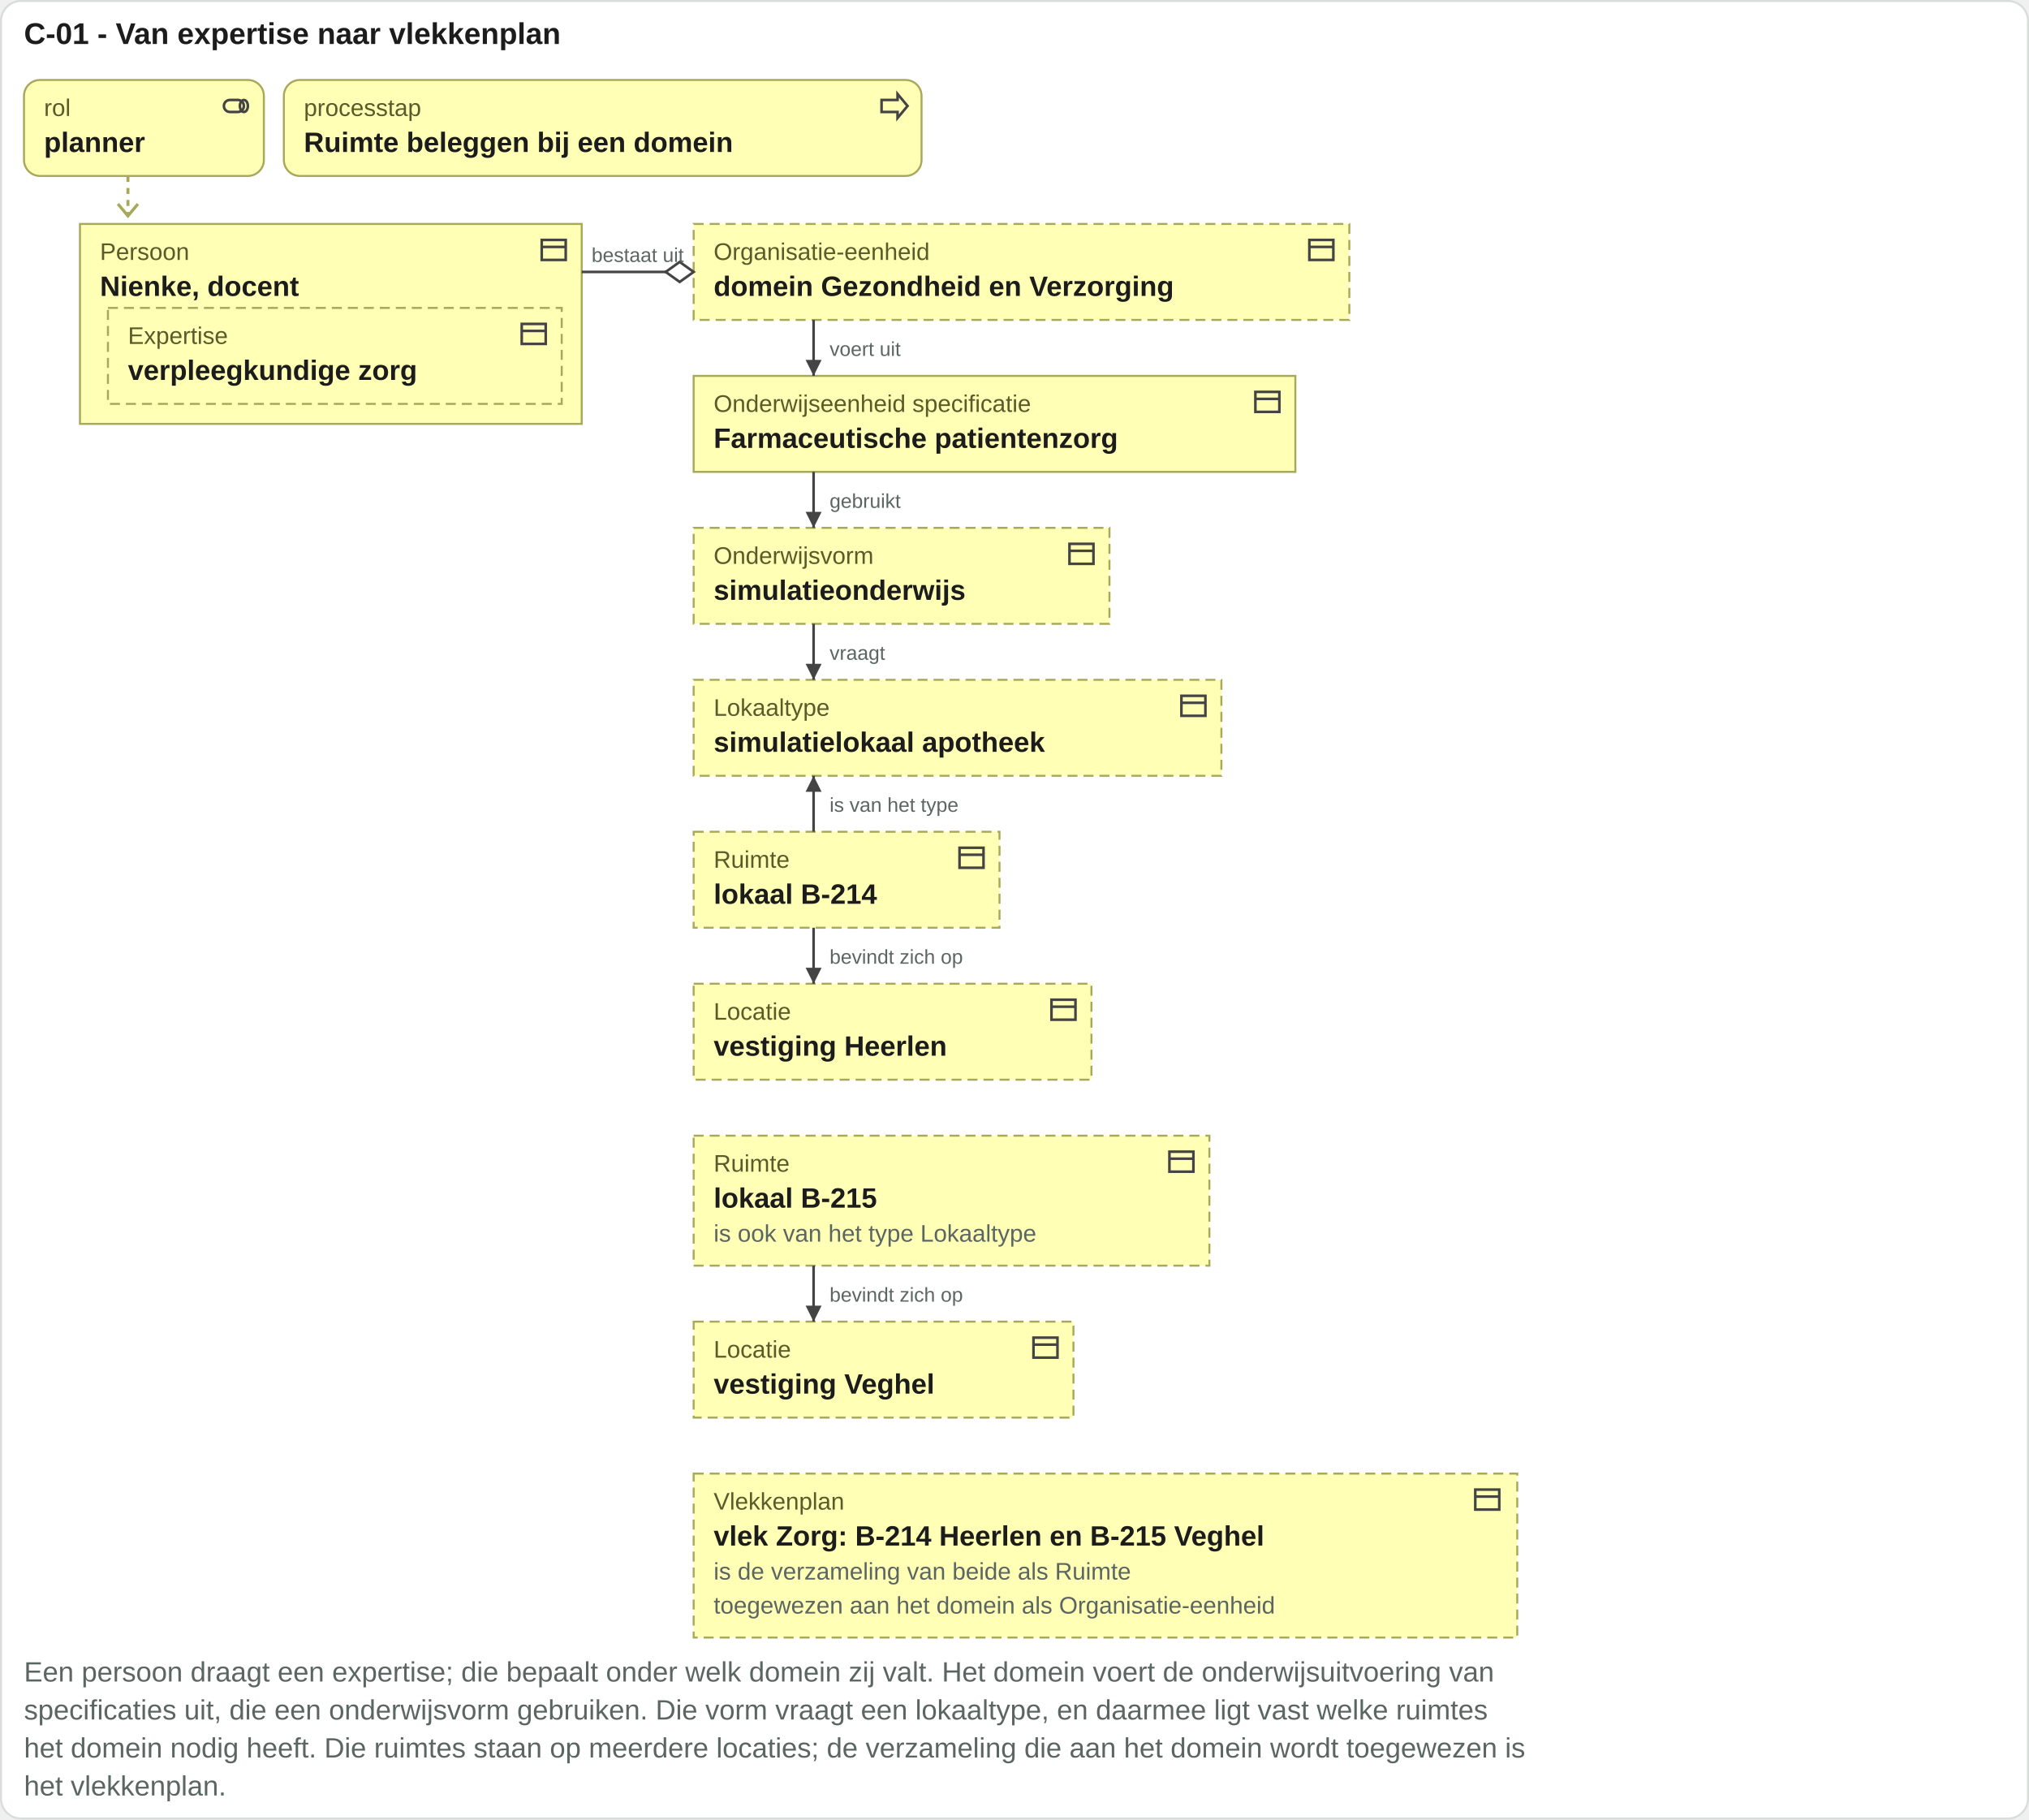
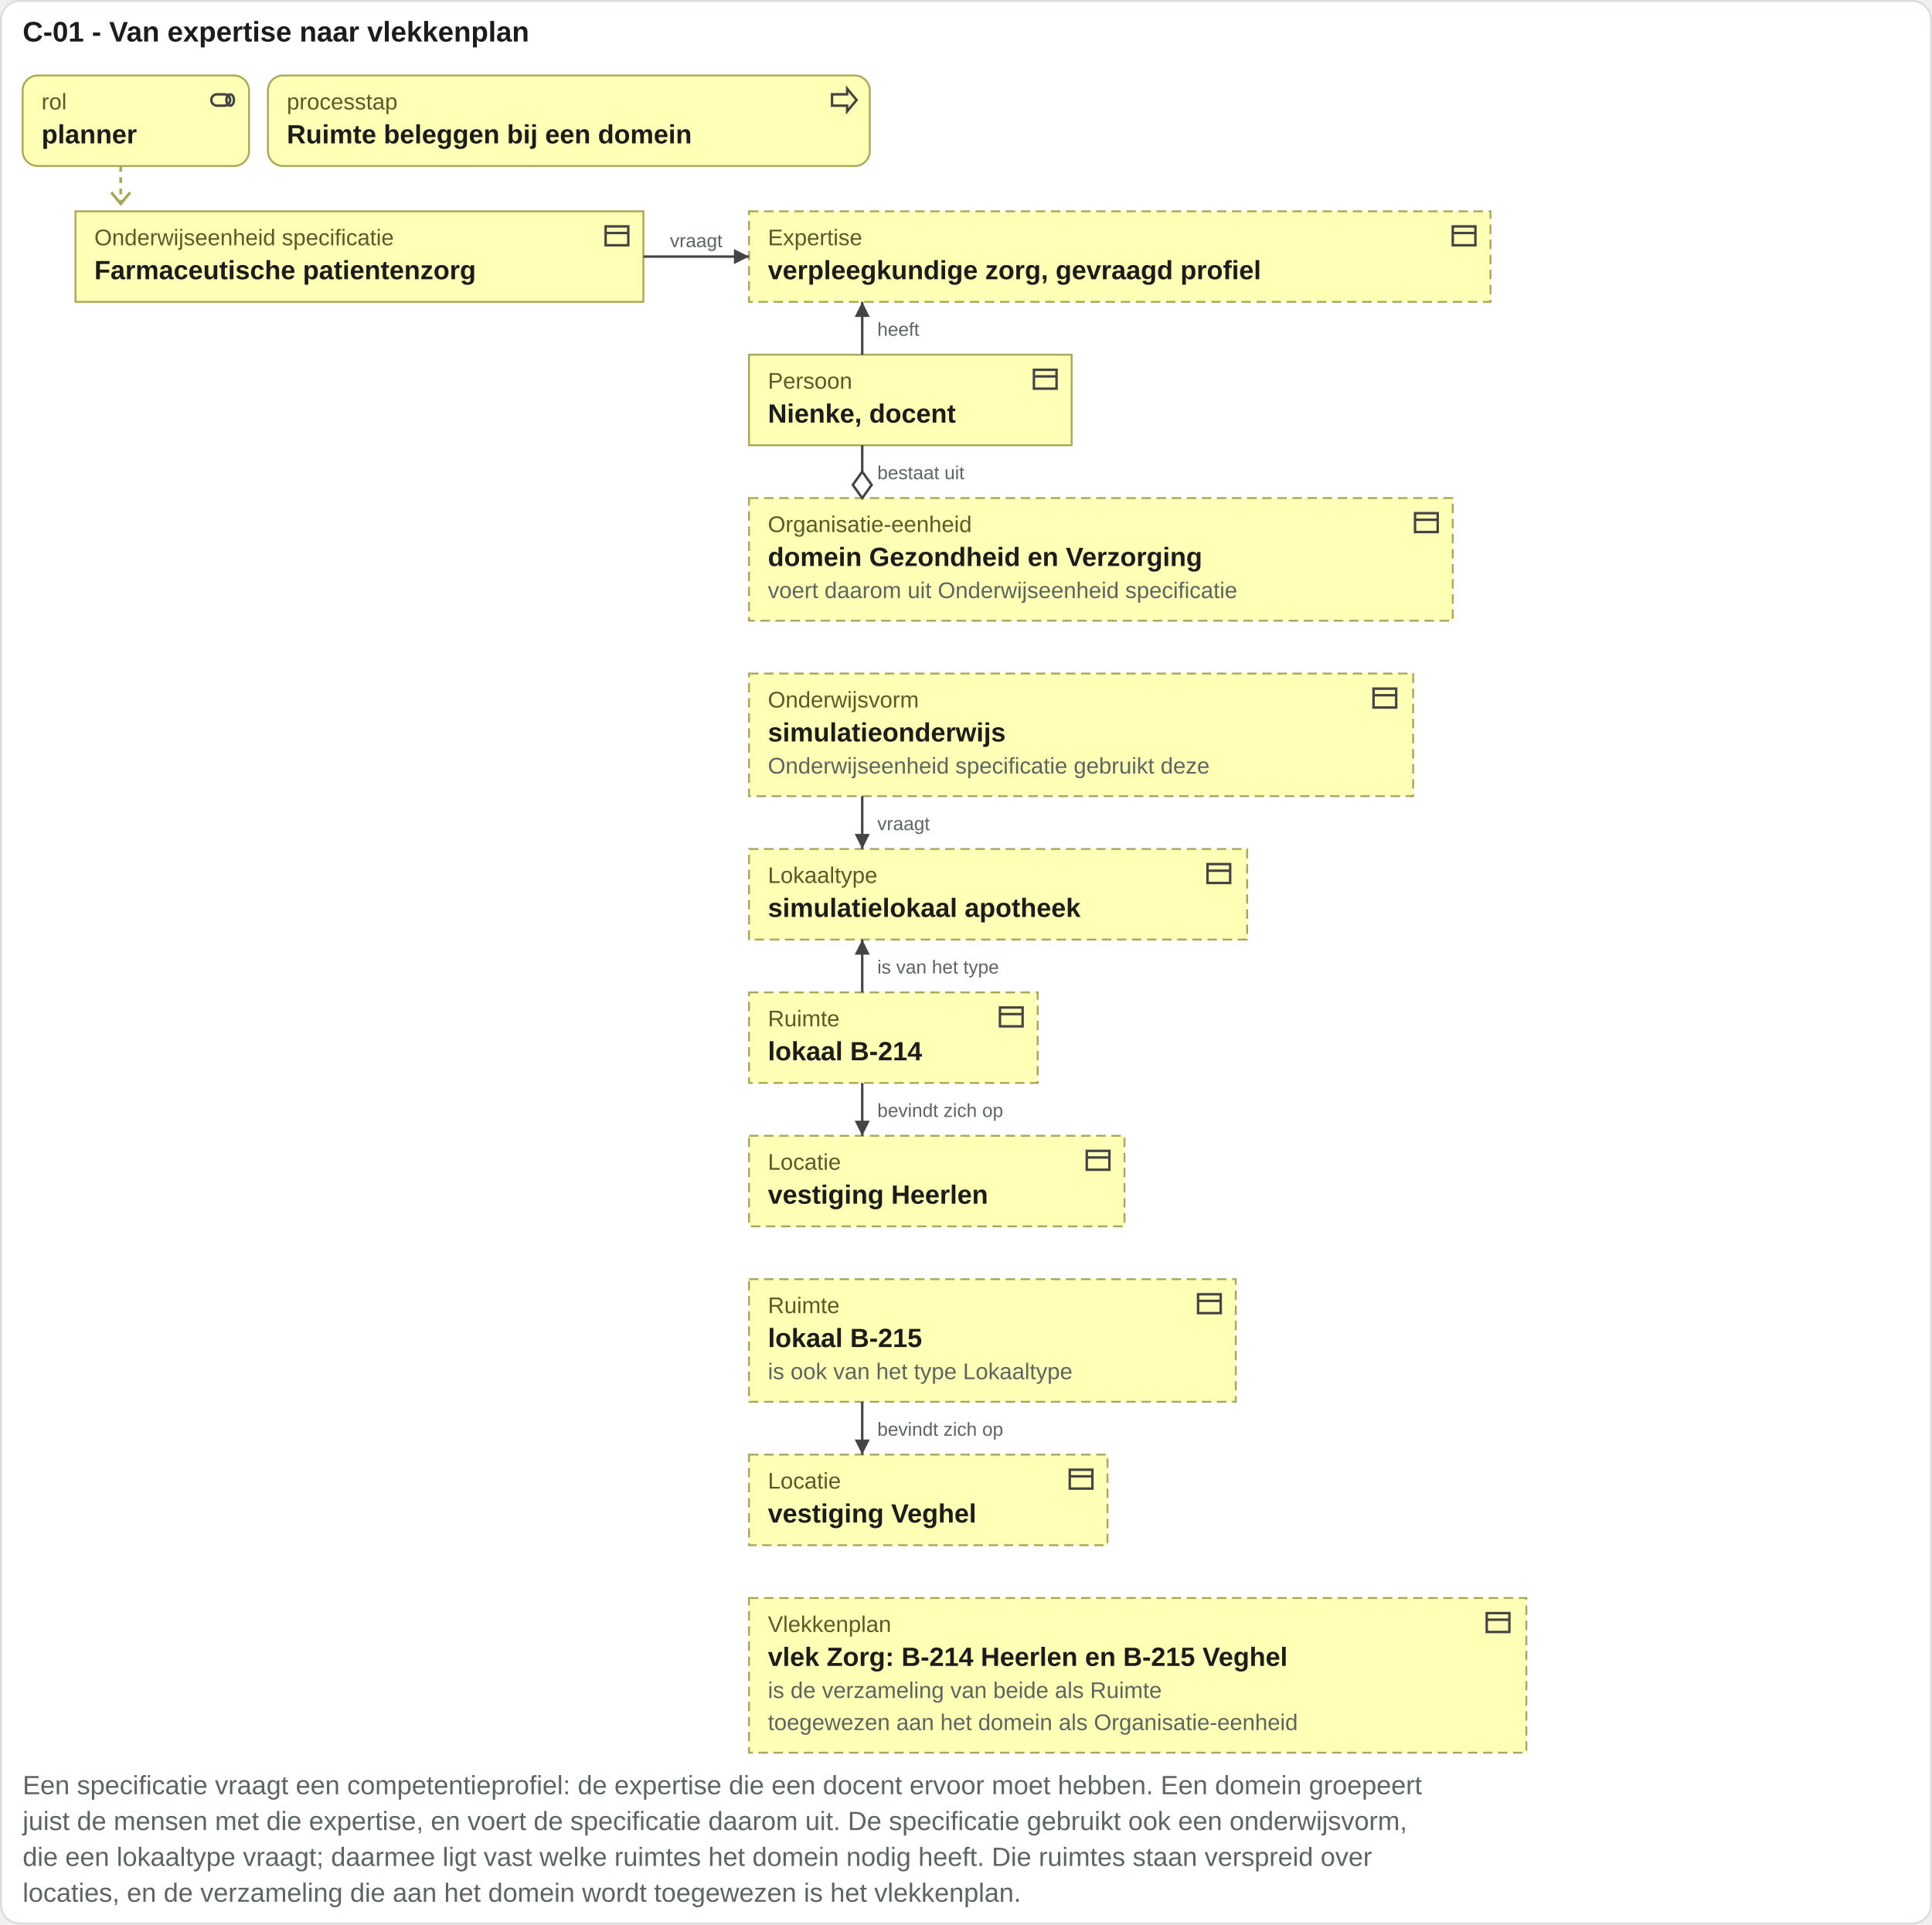
- <svg xmlns="http://www.w3.org/2000/svg" viewBox="0 0 1015 910" width="1015" height="910">
-   <rect x="0.5" y="0.5" width="1014" height="909" rx="10" fill="#ffffff" stroke="#d8ddda" />
+ <svg xmlns="http://www.w3.org/2000/svg" viewBox="0 0 1024 1020" width="1024" height="1020">
+   <rect x="0.5" y="0.5" width="1023" height="1019" rx="10" fill="#ffffff" stroke="#d8ddda" />
  <text x="12" y="22" font-family="Arial, Helvetica, sans-serif" font-size="15" font-weight="bold" fill="#1c1c1c" text-anchor="start">C-01 - Van expertise naar vlekkenplan</text>
  <rect x="12" y="40" width="120" height="48" rx="8" fill="#ffffb5" stroke="#a8a85a" />
  <g transform="translate(110,45)" fill="none" stroke="#444" stroke-width="1.3">
    <rect x="2" y="5" width="10" height="6" rx="3" />
    <ellipse cx="12" cy="8" rx="2" ry="3" />
  </g>
  <text x="22" y="58" font-family="Arial, Helvetica, sans-serif" font-size="12" fill="#5a5a2a" text-anchor="start">rol</text>
  <text x="22" y="76" font-family="Arial, Helvetica, sans-serif" font-size="14" font-weight="bold" fill="#1c1c1c" text-anchor="start">planner</text>
  <rect x="142" y="40" width="319" height="48" rx="8" fill="#ffffb5" stroke="#a8a85a" />
  <g transform="translate(439,45)" fill="none" stroke="#444" stroke-width="1.3">
    <path d="M2 5h8V2l5 6-5 6v-3H2z" />
  </g>
  <text x="152" y="58" font-family="Arial, Helvetica, sans-serif" font-size="12" fill="#5a5a2a" text-anchor="start">processtap</text>
  <text x="152" y="76" font-family="Arial, Helvetica, sans-serif" font-size="14" font-weight="bold" fill="#1c1c1c" text-anchor="start">Ruimte beleggen bij een domein</text>
  <path d="M64 88 V108" stroke="#a8a85a" stroke-width="1.5" stroke-dasharray="3 3" />
  <path d="M59 102 l5 6 5 -6" fill="none" stroke="#a8a85a" stroke-width="1.5" />
-   <rect x="40" y="112" width="251" height="100" rx="0" fill="#ffffb5" stroke="#a8a85a" />
-   <g transform="translate(269,117)" fill="none" stroke="#444" stroke-width="1.3">
+   <rect x="40" y="112" width="301" height="48" rx="0" fill="#ffffb5" stroke="#a8a85a" />
+   <g transform="translate(319,117)" fill="none" stroke="#444" stroke-width="1.3">
    <rect x="2" y="3" width="12" height="10" />
    <path d="M2 6.5h12" />
  </g>
-   <text x="50" y="130" font-family="Arial, Helvetica, sans-serif" font-size="12" fill="#5a5a2a" text-anchor="start">Persoon</text>
-   <text x="50" y="148" font-family="Arial, Helvetica, sans-serif" font-size="14" font-weight="bold" fill="#1c1c1c" text-anchor="start">Nienke, docent</text>
-   <rect x="54" y="154" width="227" height="48" rx="0" fill="#ffffb5" stroke="#a8a85a" stroke-dasharray="5 3" />
-   <g transform="translate(259,159)" fill="none" stroke="#444" stroke-width="1.3">
+   <text x="50" y="130" font-family="Arial, Helvetica, sans-serif" font-size="12" fill="#5a5a2a" text-anchor="start">Onderwijseenheid specificatie</text>
+   <text x="50" y="148" font-family="Arial, Helvetica, sans-serif" font-size="14" font-weight="bold" fill="#1c1c1c" text-anchor="start">Farmaceutische patientenzorg</text>
+   <rect x="397" y="112" width="393" height="48" rx="0" fill="#ffffb5" stroke="#a8a85a" stroke-dasharray="5 3" />
+   <g transform="translate(768,117)" fill="none" stroke="#444" stroke-width="1.3">
    <rect x="2" y="3" width="12" height="10" />
    <path d="M2 6.5h12" />
  </g>
-   <text x="64" y="172" font-family="Arial, Helvetica, sans-serif" font-size="12" fill="#5a5a2a" text-anchor="start">Expertise</text>
-   <text x="64" y="190" font-family="Arial, Helvetica, sans-serif" font-size="14" font-weight="bold" fill="#1c1c1c" text-anchor="start">verpleegkundige zorg</text>
-   <rect x="347" y="112" width="328" height="48" rx="0" fill="#ffffb5" stroke="#a8a85a" stroke-dasharray="5 3" />
-   <g transform="translate(653,117)" fill="none" stroke="#444" stroke-width="1.3">
+   <text x="407" y="130" font-family="Arial, Helvetica, sans-serif" font-size="12" fill="#5a5a2a" text-anchor="start">Expertise</text>
+   <text x="407" y="148" font-family="Arial, Helvetica, sans-serif" font-size="14" font-weight="bold" fill="#1c1c1c" text-anchor="start">verpleegkundige zorg, gevraagd profiel</text>
+   <rect x="397" y="188" width="171" height="48" rx="0" fill="#ffffb5" stroke="#a8a85a" />
+   <g transform="translate(546,193)" fill="none" stroke="#444" stroke-width="1.3">
    <rect x="2" y="3" width="12" height="10" />
    <path d="M2 6.5h12" />
  </g>
-   <text x="357" y="130" font-family="Arial, Helvetica, sans-serif" font-size="12" fill="#5a5a2a" text-anchor="start">Organisatie-eenheid</text>
-   <text x="357" y="148" font-family="Arial, Helvetica, sans-serif" font-size="14" font-weight="bold" fill="#1c1c1c" text-anchor="start">domein Gezondheid en Verzorging</text>
-   <rect x="347" y="188" width="301" height="48" rx="0" fill="#ffffb5" stroke="#a8a85a" />
-   <g transform="translate(626,193)" fill="none" stroke="#444" stroke-width="1.3">
+   <text x="407" y="206" font-family="Arial, Helvetica, sans-serif" font-size="12" fill="#5a5a2a" text-anchor="start">Persoon</text>
+   <text x="407" y="224" font-family="Arial, Helvetica, sans-serif" font-size="14" font-weight="bold" fill="#1c1c1c" text-anchor="start">Nienke, docent</text>
+   <rect x="397" y="264" width="373" height="65" rx="0" fill="#ffffb5" stroke="#a8a85a" stroke-dasharray="5 3" />
+   <g transform="translate(748,269)" fill="none" stroke="#444" stroke-width="1.3">
    <rect x="2" y="3" width="12" height="10" />
    <path d="M2 6.5h12" />
  </g>
-   <text x="357" y="206" font-family="Arial, Helvetica, sans-serif" font-size="12" fill="#5a5a2a" text-anchor="start">Onderwijseenheid specificatie</text>
-   <text x="357" y="224" font-family="Arial, Helvetica, sans-serif" font-size="14" font-weight="bold" fill="#1c1c1c" text-anchor="start">Farmaceutische patientenzorg</text>
-   <rect x="347" y="264" width="208" height="48" rx="0" fill="#ffffb5" stroke="#a8a85a" stroke-dasharray="5 3" />
-   <g transform="translate(533,269)" fill="none" stroke="#444" stroke-width="1.3">
+   <text x="407" y="282" font-family="Arial, Helvetica, sans-serif" font-size="12" fill="#5a5a2a" text-anchor="start">Organisatie-eenheid</text>
+   <text x="407" y="300" font-family="Arial, Helvetica, sans-serif" font-size="14" font-weight="bold" fill="#1c1c1c" text-anchor="start">domein Gezondheid en Verzorging</text>
+   <text x="407" y="317" font-family="Arial, Helvetica, sans-serif" font-size="12" fill="#5b6663" text-anchor="start">voert daarom uit Onderwijseenheid specificatie</text>
+   <rect x="397" y="357" width="352" height="65" rx="0" fill="#ffffb5" stroke="#a8a85a" stroke-dasharray="5 3" />
+   <g transform="translate(726,362)" fill="none" stroke="#444" stroke-width="1.3">
    <rect x="2" y="3" width="12" height="10" />
    <path d="M2 6.5h12" />
  </g>
-   <text x="357" y="282" font-family="Arial, Helvetica, sans-serif" font-size="12" fill="#5a5a2a" text-anchor="start">Onderwijsvorm</text>
-   <text x="357" y="300" font-family="Arial, Helvetica, sans-serif" font-size="14" font-weight="bold" fill="#1c1c1c" text-anchor="start">simulatieonderwijs</text>
-   <rect x="347" y="340" width="264" height="48" rx="0" fill="#ffffb5" stroke="#a8a85a" stroke-dasharray="5 3" />
-   <g transform="translate(589,345)" fill="none" stroke="#444" stroke-width="1.3">
+   <text x="407" y="375" font-family="Arial, Helvetica, sans-serif" font-size="12" fill="#5a5a2a" text-anchor="start">Onderwijsvorm</text>
+   <text x="407" y="393" font-family="Arial, Helvetica, sans-serif" font-size="14" font-weight="bold" fill="#1c1c1c" text-anchor="start">simulatieonderwijs</text>
+   <text x="407" y="410" font-family="Arial, Helvetica, sans-serif" font-size="12" fill="#5b6663" text-anchor="start">Onderwijseenheid specificatie gebruikt deze</text>
+   <rect x="397" y="450" width="264" height="48" rx="0" fill="#ffffb5" stroke="#a8a85a" stroke-dasharray="5 3" />
+   <g transform="translate(638,455)" fill="none" stroke="#444" stroke-width="1.3">
    <rect x="2" y="3" width="12" height="10" />
    <path d="M2 6.5h12" />
  </g>
-   <text x="357" y="358" font-family="Arial, Helvetica, sans-serif" font-size="12" fill="#5a5a2a" text-anchor="start">Lokaaltype</text>
-   <text x="357" y="376" font-family="Arial, Helvetica, sans-serif" font-size="14" font-weight="bold" fill="#1c1c1c" text-anchor="start">simulatielokaal apotheek</text>
-   <rect x="347" y="416" width="153" height="48" rx="0" fill="#ffffb5" stroke="#a8a85a" stroke-dasharray="5 3" />
-   <g transform="translate(478,421)" fill="none" stroke="#444" stroke-width="1.3">
+   <text x="407" y="468" font-family="Arial, Helvetica, sans-serif" font-size="12" fill="#5a5a2a" text-anchor="start">Lokaaltype</text>
+   <text x="407" y="486" font-family="Arial, Helvetica, sans-serif" font-size="14" font-weight="bold" fill="#1c1c1c" text-anchor="start">simulatielokaal apotheek</text>
+   <rect x="397" y="526" width="153" height="48" rx="0" fill="#ffffb5" stroke="#a8a85a" stroke-dasharray="5 3" />
+   <g transform="translate(528,531)" fill="none" stroke="#444" stroke-width="1.3">
    <rect x="2" y="3" width="12" height="10" />
    <path d="M2 6.5h12" />
  </g>
-   <text x="357" y="434" font-family="Arial, Helvetica, sans-serif" font-size="12" fill="#5a5a2a" text-anchor="start">Ruimte</text>
-   <text x="357" y="452" font-family="Arial, Helvetica, sans-serif" font-size="14" font-weight="bold" fill="#1c1c1c" text-anchor="start">lokaal B-214</text>
-   <rect x="347" y="492" width="199" height="48" rx="0" fill="#ffffb5" stroke="#a8a85a" stroke-dasharray="5 3" />
-   <g transform="translate(524,497)" fill="none" stroke="#444" stroke-width="1.3">
+   <text x="407" y="544" font-family="Arial, Helvetica, sans-serif" font-size="12" fill="#5a5a2a" text-anchor="start">Ruimte</text>
+   <text x="407" y="562" font-family="Arial, Helvetica, sans-serif" font-size="14" font-weight="bold" fill="#1c1c1c" text-anchor="start">lokaal B-214</text>
+   <rect x="397" y="602" width="199" height="48" rx="0" fill="#ffffb5" stroke="#a8a85a" stroke-dasharray="5 3" />
+   <g transform="translate(574,607)" fill="none" stroke="#444" stroke-width="1.3">
    <rect x="2" y="3" width="12" height="10" />
    <path d="M2 6.5h12" />
  </g>
-   <text x="357" y="510" font-family="Arial, Helvetica, sans-serif" font-size="12" fill="#5a5a2a" text-anchor="start">Locatie</text>
-   <text x="357" y="528" font-family="Arial, Helvetica, sans-serif" font-size="14" font-weight="bold" fill="#1c1c1c" text-anchor="start">vestiging Heerlen</text>
-   <rect x="347" y="568" width="258" height="65" rx="0" fill="#ffffb5" stroke="#a8a85a" stroke-dasharray="5 3" />
-   <g transform="translate(583,573)" fill="none" stroke="#444" stroke-width="1.3">
+   <text x="407" y="620" font-family="Arial, Helvetica, sans-serif" font-size="12" fill="#5a5a2a" text-anchor="start">Locatie</text>
+   <text x="407" y="638" font-family="Arial, Helvetica, sans-serif" font-size="14" font-weight="bold" fill="#1c1c1c" text-anchor="start">vestiging Heerlen</text>
+   <rect x="397" y="678" width="258" height="65" rx="0" fill="#ffffb5" stroke="#a8a85a" stroke-dasharray="5 3" />
+   <g transform="translate(633,683)" fill="none" stroke="#444" stroke-width="1.3">
    <rect x="2" y="3" width="12" height="10" />
    <path d="M2 6.5h12" />
  </g>
-   <text x="357" y="586" font-family="Arial, Helvetica, sans-serif" font-size="12" fill="#5a5a2a" text-anchor="start">Ruimte</text>
-   <text x="357" y="604" font-family="Arial, Helvetica, sans-serif" font-size="14" font-weight="bold" fill="#1c1c1c" text-anchor="start">lokaal B-215</text>
-   <text x="357" y="621" font-family="Arial, Helvetica, sans-serif" font-size="12" fill="#5b6663" text-anchor="start">is ook van het type Lokaaltype</text>
-   <rect x="347" y="661" width="190" height="48" rx="0" fill="#ffffb5" stroke="#a8a85a" stroke-dasharray="5 3" />
-   <g transform="translate(515,666)" fill="none" stroke="#444" stroke-width="1.3">
+   <text x="407" y="696" font-family="Arial, Helvetica, sans-serif" font-size="12" fill="#5a5a2a" text-anchor="start">Ruimte</text>
+   <text x="407" y="714" font-family="Arial, Helvetica, sans-serif" font-size="14" font-weight="bold" fill="#1c1c1c" text-anchor="start">lokaal B-215</text>
+   <text x="407" y="731" font-family="Arial, Helvetica, sans-serif" font-size="12" fill="#5b6663" text-anchor="start">is ook van het type Lokaaltype</text>
+   <rect x="397" y="771" width="190" height="48" rx="0" fill="#ffffb5" stroke="#a8a85a" stroke-dasharray="5 3" />
+   <g transform="translate(565,776)" fill="none" stroke="#444" stroke-width="1.3">
    <rect x="2" y="3" width="12" height="10" />
    <path d="M2 6.5h12" />
  </g>
-   <text x="357" y="679" font-family="Arial, Helvetica, sans-serif" font-size="12" fill="#5a5a2a" text-anchor="start">Locatie</text>
-   <text x="357" y="697" font-family="Arial, Helvetica, sans-serif" font-size="14" font-weight="bold" fill="#1c1c1c" text-anchor="start">vestiging Veghel</text>
-   <rect x="347" y="737" width="412" height="82" rx="0" fill="#ffffb5" stroke="#a8a85a" stroke-dasharray="5 3" />
-   <g transform="translate(736,742)" fill="none" stroke="#444" stroke-width="1.3">
+   <text x="407" y="789" font-family="Arial, Helvetica, sans-serif" font-size="12" fill="#5a5a2a" text-anchor="start">Locatie</text>
+   <text x="407" y="807" font-family="Arial, Helvetica, sans-serif" font-size="14" font-weight="bold" fill="#1c1c1c" text-anchor="start">vestiging Veghel</text>
+   <rect x="397" y="847" width="412" height="82" rx="0" fill="#ffffb5" stroke="#a8a85a" stroke-dasharray="5 3" />
+   <g transform="translate(786,852)" fill="none" stroke="#444" stroke-width="1.3">
    <rect x="2" y="3" width="12" height="10" />
    <path d="M2 6.5h12" />
  </g>
-   <text x="357" y="755" font-family="Arial, Helvetica, sans-serif" font-size="12" fill="#5a5a2a" text-anchor="start">Vlekkenplan</text>
-   <text x="357" y="773" font-family="Arial, Helvetica, sans-serif" font-size="14" font-weight="bold" fill="#1c1c1c" text-anchor="start">vlek Zorg: B-214 Heerlen en B-215 Veghel</text>
-   <text x="357" y="790" font-family="Arial, Helvetica, sans-serif" font-size="12" fill="#5b6663" text-anchor="start">is de verzameling van beide als Ruimte</text>
-   <text x="357" y="807" font-family="Arial, Helvetica, sans-serif" font-size="12" fill="#5b6663" text-anchor="start">toegewezen aan het domein als Organisatie-eenheid</text>
-   <path d="M291 136H347" stroke="#444" stroke-width="1.3" fill="none" />
-   <path d="M347 136l-7 -5l-7 5l7 5z" fill="#ffffff" stroke="#444" stroke-width="1.3" />
-   <text x="319" y="131" font-family="Arial, Helvetica, sans-serif" font-size="10" fill="#5b6663" text-anchor="middle">bestaat uit</text>
-   <path d="M407 160V188" stroke="#444" stroke-width="1.3" fill="none" />
-   <path d="M407 188l-4 -8h8z" fill="#444" />
-   <text x="415" y="178" font-family="Arial, Helvetica, sans-serif" font-size="10" fill="#5b6663" text-anchor="start">voert uit</text>
-   <path d="M407 236V264" stroke="#444" stroke-width="1.3" fill="none" />
-   <path d="M407 264l-4 -8h8z" fill="#444" />
-   <text x="415" y="254" font-family="Arial, Helvetica, sans-serif" font-size="10" fill="#5b6663" text-anchor="start">gebruikt</text>
-   <path d="M407 312V340" stroke="#444" stroke-width="1.3" fill="none" />
-   <path d="M407 340l-4 -8h8z" fill="#444" />
-   <text x="415" y="330" font-family="Arial, Helvetica, sans-serif" font-size="10" fill="#5b6663" text-anchor="start">vraagt</text>
-   <path d="M407 388V416" stroke="#444" stroke-width="1.3" fill="none" />
-   <path d="M407 388l-4 8h8z" fill="#444" />
-   <text x="415" y="406" font-family="Arial, Helvetica, sans-serif" font-size="10" fill="#5b6663" text-anchor="start">is van het type</text>
-   <path d="M407 464V492" stroke="#444" stroke-width="1.3" fill="none" />
-   <path d="M407 492l-4 -8h8z" fill="#444" />
-   <text x="415" y="482" font-family="Arial, Helvetica, sans-serif" font-size="10" fill="#5b6663" text-anchor="start">bevindt zich op</text>
-   <path d="M407 633V661" stroke="#444" stroke-width="1.3" fill="none" />
-   <path d="M407 661l-4 -8h8z" fill="#444" />
-   <text x="415" y="651" font-family="Arial, Helvetica, sans-serif" font-size="10" fill="#5b6663" text-anchor="start">bevindt zich op</text>
-   <text x="12" y="841" font-family="Arial, Helvetica, sans-serif" font-size="14" fill="#5b6663" text-anchor="start">Een persoon draagt een expertise; die bepaalt onder welk domein zij valt. Het domein voert de onderwijsuitvoering van</text>
-   <text x="12" y="860" font-family="Arial, Helvetica, sans-serif" font-size="14" fill="#5b6663" text-anchor="start">specificaties uit, die een onderwijsvorm gebruiken. Die vorm vraagt een lokaaltype, en daarmee ligt vast welke ruimtes</text>
-   <text x="12" y="879" font-family="Arial, Helvetica, sans-serif" font-size="14" fill="#5b6663" text-anchor="start">het domein nodig heeft. Die ruimtes staan op meerdere locaties; de verzameling die aan het domein wordt toegewezen is</text>
-   <text x="12" y="898" font-family="Arial, Helvetica, sans-serif" font-size="14" fill="#5b6663" text-anchor="start">het vlekkenplan.</text>
+   <text x="407" y="865" font-family="Arial, Helvetica, sans-serif" font-size="12" fill="#5a5a2a" text-anchor="start">Vlekkenplan</text>
+   <text x="407" y="883" font-family="Arial, Helvetica, sans-serif" font-size="14" font-weight="bold" fill="#1c1c1c" text-anchor="start">vlek Zorg: B-214 Heerlen en B-215 Veghel</text>
+   <text x="407" y="900" font-family="Arial, Helvetica, sans-serif" font-size="12" fill="#5b6663" text-anchor="start">is de verzameling van beide als Ruimte</text>
+   <text x="407" y="917" font-family="Arial, Helvetica, sans-serif" font-size="12" fill="#5b6663" text-anchor="start">toegewezen aan het domein als Organisatie-eenheid</text>
+   <path d="M341 136H397" stroke="#444" stroke-width="1.3" fill="none" />
+   <path d="M397 136l-8 -4v8z" fill="#444" />
+   <text x="369" y="131" font-family="Arial, Helvetica, sans-serif" font-size="10" fill="#5b6663" text-anchor="middle">vraagt</text>
+   <path d="M457 160V188" stroke="#444" stroke-width="1.3" fill="none" />
+   <path d="M457 160l-4 8h8z" fill="#444" />
+   <text x="465" y="178" font-family="Arial, Helvetica, sans-serif" font-size="10" fill="#5b6663" text-anchor="start">heeft</text>
+   <path d="M457 236V264" stroke="#444" stroke-width="1.3" fill="none" />
+   <path d="M457 264l-5 -7l5 -7l5 7z" fill="#ffffff" stroke="#444" stroke-width="1.3" />
+   <text x="465" y="254" font-family="Arial, Helvetica, sans-serif" font-size="10" fill="#5b6663" text-anchor="start">bestaat uit</text>
+   <path d="M457 422V450" stroke="#444" stroke-width="1.3" fill="none" />
+   <path d="M457 450l-4 -8h8z" fill="#444" />
+   <text x="465" y="440" font-family="Arial, Helvetica, sans-serif" font-size="10" fill="#5b6663" text-anchor="start">vraagt</text>
+   <path d="M457 498V526" stroke="#444" stroke-width="1.3" fill="none" />
+   <path d="M457 498l-4 8h8z" fill="#444" />
+   <text x="465" y="516" font-family="Arial, Helvetica, sans-serif" font-size="10" fill="#5b6663" text-anchor="start">is van het type</text>
+   <path d="M457 574V602" stroke="#444" stroke-width="1.3" fill="none" />
+   <path d="M457 602l-4 -8h8z" fill="#444" />
+   <text x="465" y="592" font-family="Arial, Helvetica, sans-serif" font-size="10" fill="#5b6663" text-anchor="start">bevindt zich op</text>
+   <path d="M457 743V771" stroke="#444" stroke-width="1.3" fill="none" />
+   <path d="M457 771l-4 -8h8z" fill="#444" />
+   <text x="465" y="761" font-family="Arial, Helvetica, sans-serif" font-size="10" fill="#5b6663" text-anchor="start">bevindt zich op</text>
+   <text x="12" y="951" font-family="Arial, Helvetica, sans-serif" font-size="14" fill="#5b6663" text-anchor="start">Een specificatie vraagt een competentieprofiel: de expertise die een docent ervoor moet hebben. Een domein groepeert</text>
+   <text x="12" y="970" font-family="Arial, Helvetica, sans-serif" font-size="14" fill="#5b6663" text-anchor="start">juist de mensen met die expertise, en voert de specificatie daarom uit. De specificatie gebruikt ook een onderwijsvorm,</text>
+   <text x="12" y="989" font-family="Arial, Helvetica, sans-serif" font-size="14" fill="#5b6663" text-anchor="start">die een lokaaltype vraagt; daarmee ligt vast welke ruimtes het domein nodig heeft. Die ruimtes staan verspreid over</text>
+   <text x="12" y="1008" font-family="Arial, Helvetica, sans-serif" font-size="14" fill="#5b6663" text-anchor="start">locaties, en de verzameling die aan het domein wordt toegewezen is het vlekkenplan.</text>
</svg>
